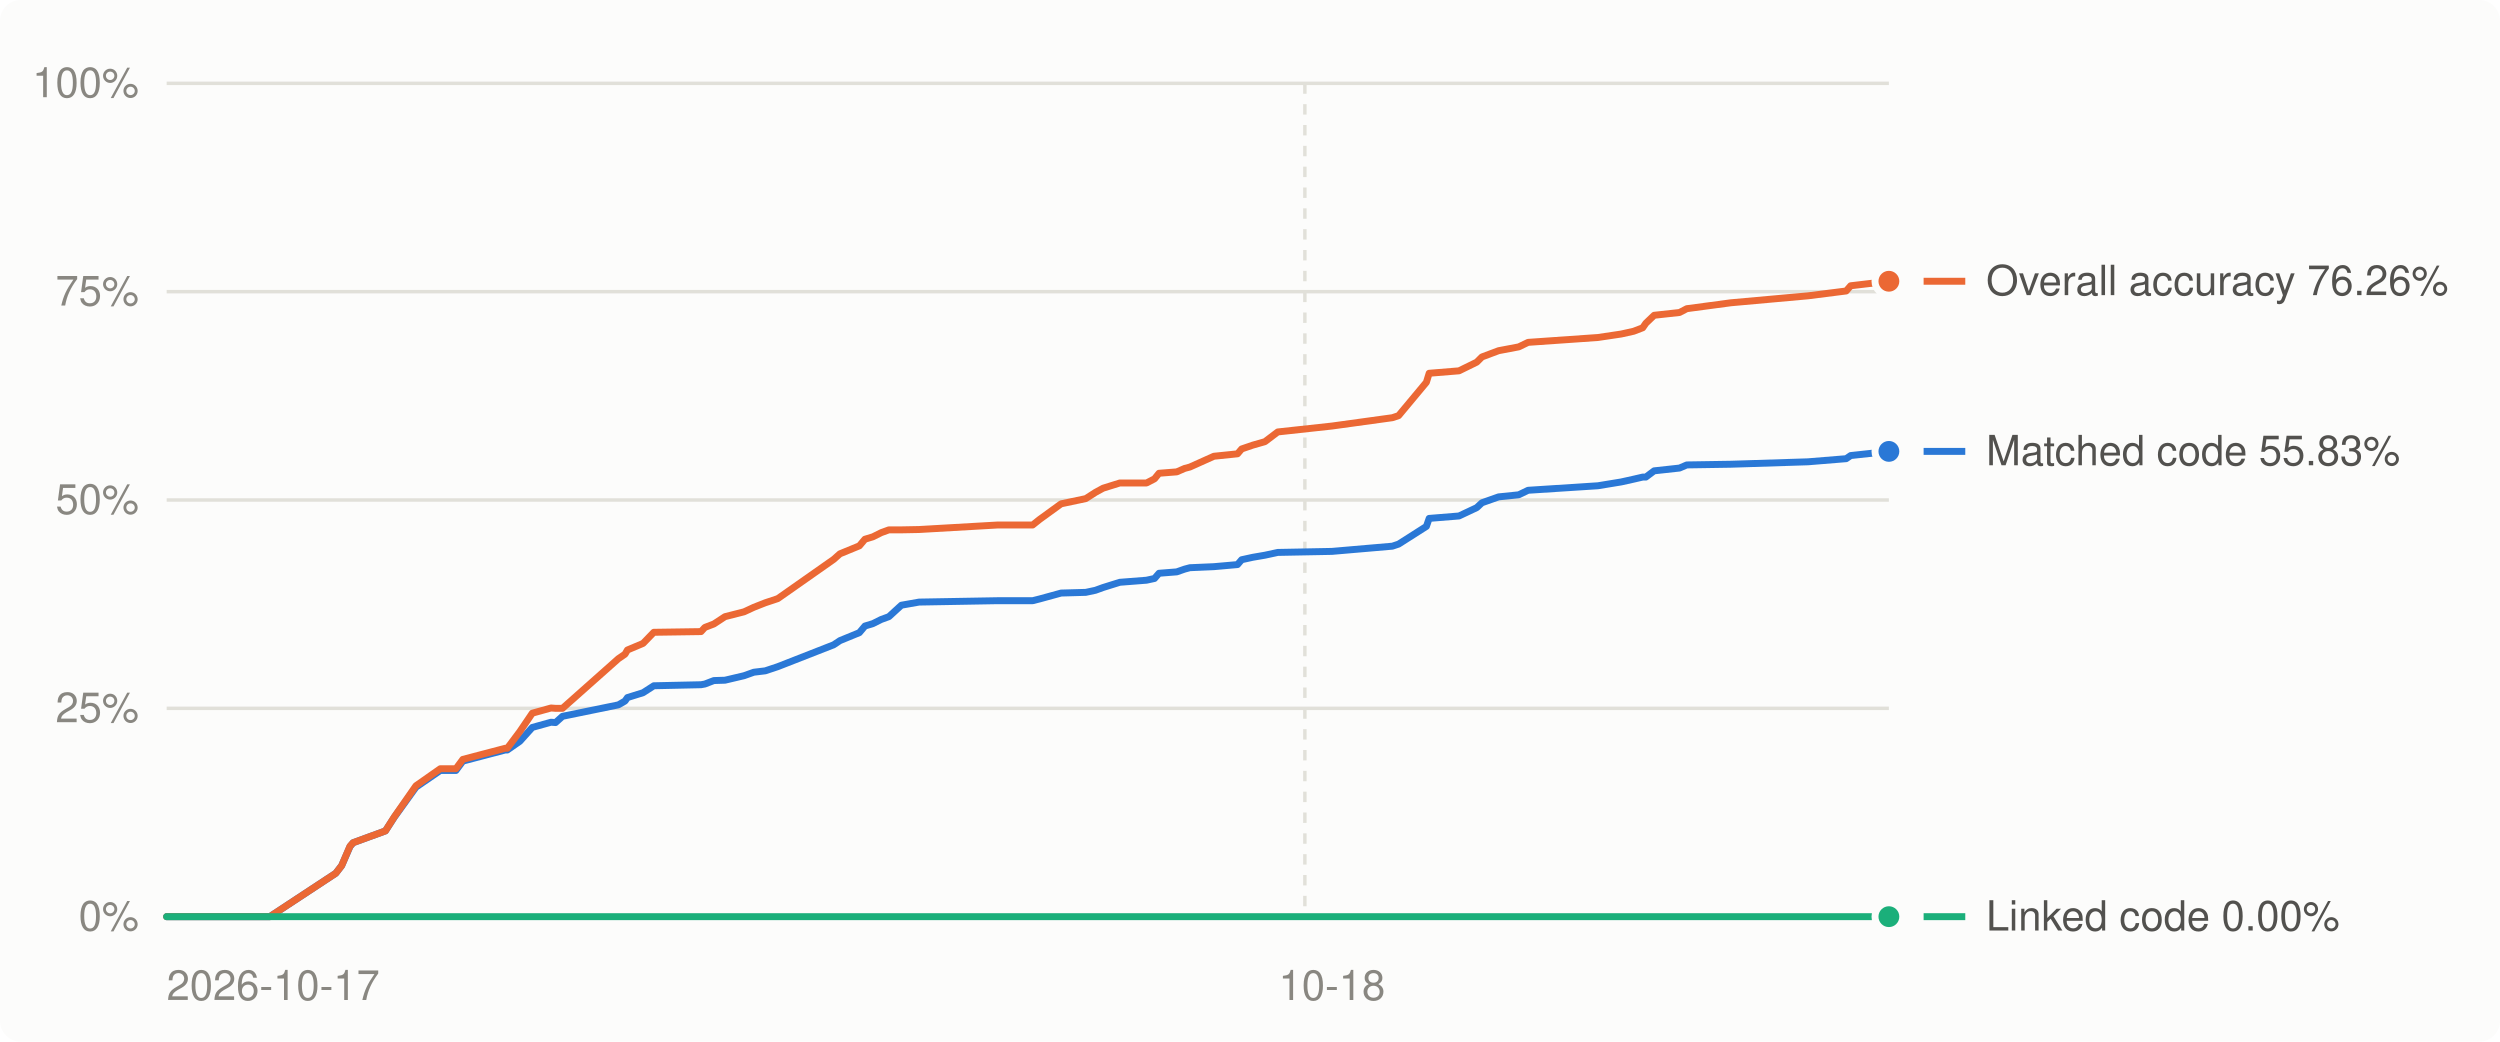
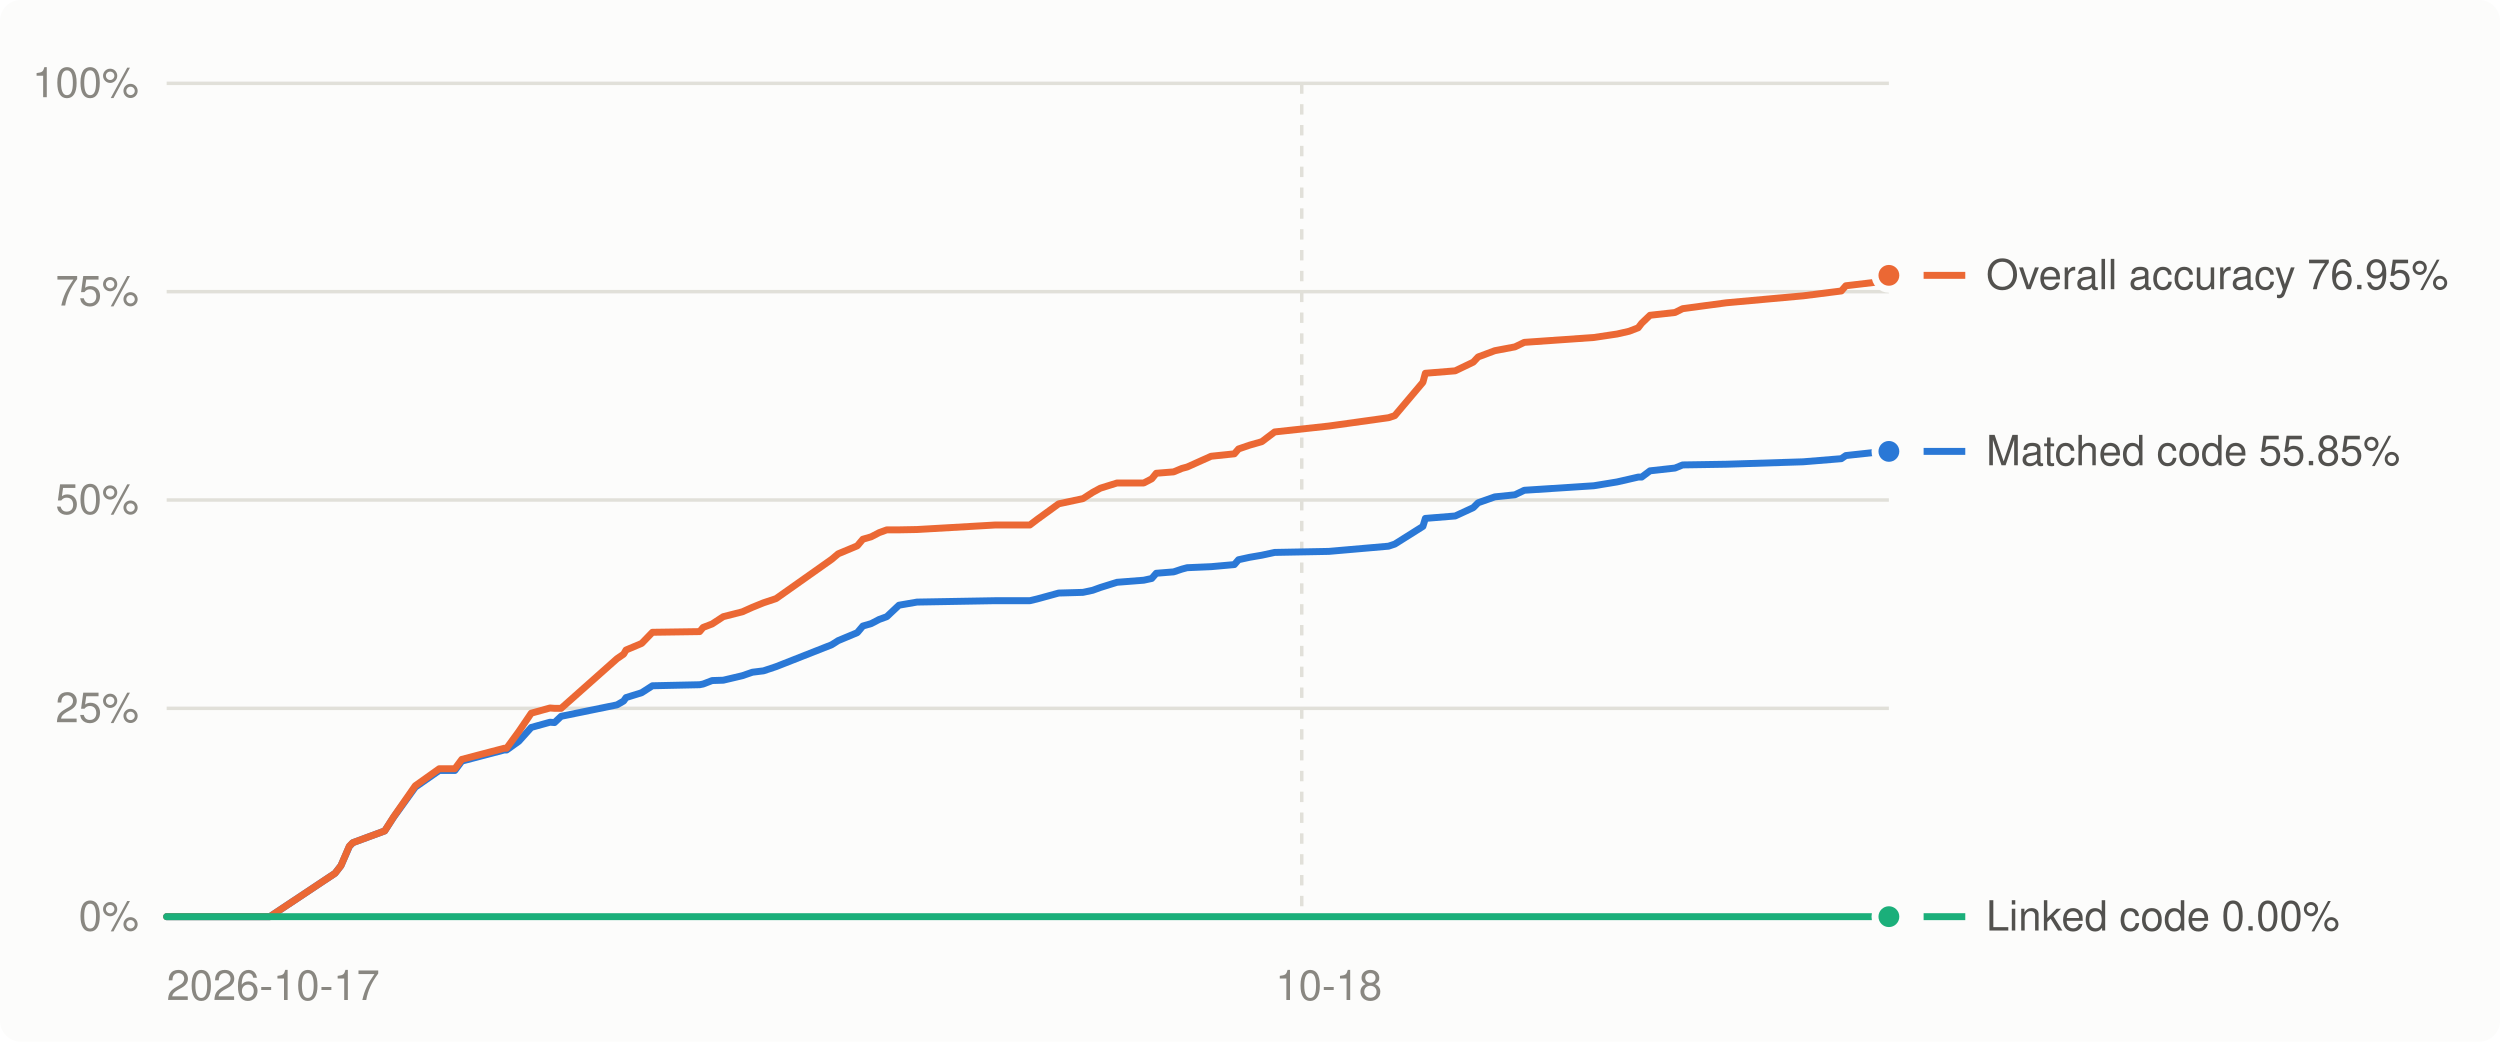
<svg xmlns="http://www.w3.org/2000/svg" viewBox="0 0 720 300" width="720" height="300" role="img" aria-label="Decompilation progress over time">
  <style>
.bg{fill:#fcfcfb}.grid{stroke:#e1e0d9}.muted{fill:#898781}.lbl{fill:#52514e}.ln0{stroke:#2a78d6}.dot0{fill:#2a78d6;stroke:#fcfcfb}.ln1{stroke:#eb6834}.dot1{fill:#eb6834;stroke:#fcfcfb}.ln2{stroke:#1baf7a}.dot2{fill:#1baf7a;stroke:#fcfcfb}
@media (prefers-color-scheme: dark){.bg{fill:#1a1a19}.grid{stroke:#2c2c2a}.muted{fill:#898781}.lbl{fill:#c3c2b7}.ln0{stroke:#3987e5}.dot0{fill:#3987e5;stroke:#1a1a19}.ln1{stroke:#d95926}.dot1{fill:#d95926;stroke:#1a1a19}.ln2{stroke:#199e70}.dot2{fill:#199e70;stroke:#1a1a19}}
text{font:12px -apple-system,BlinkMacSystemFont,'Segoe UI',Helvetica,Arial,sans-serif}
</style>
  <rect class="bg" width="720" height="300" rx="6" />
  <line x1="48" x2="544" y1="264.0" y2="264.0" class="grid" stroke-width="1" />
  <text x="40" y="268.0" class="muted" text-anchor="end">0%</text>
  <line x1="48" x2="544" y1="204.0" y2="204.0" class="grid" stroke-width="1" />
  <text x="40" y="208.0" class="muted" text-anchor="end">25%</text>
  <line x1="48" x2="544" y1="144.0" y2="144.0" class="grid" stroke-width="1" />
  <text x="40" y="148.0" class="muted" text-anchor="end">50%</text>
  <line x1="48" x2="544" y1="84.0" y2="84.0" class="grid" stroke-width="1" />
  <text x="40" y="88.0" class="muted" text-anchor="end">75%</text>
  <line x1="48" x2="544" y1="24.0" y2="24.0" class="grid" stroke-width="1" />
  <text x="40" y="28.0" class="muted" text-anchor="end">100%</text>
-   <line x1="375.8" x2="375.8" y1="24" y2="264" class="grid" stroke-width="1" stroke-dasharray="3 3" />
+   <line x1="374.9" x2="374.9" y1="24" y2="264" class="grid" stroke-width="1" stroke-dasharray="3 3" />
  <text class="muted" x="48.0" y="288" text-anchor="start">2026-10-17</text>
-   <text class="muted" x="383.6" y="288" text-anchor="middle">10-18</text>
-   <polyline points="48.0,264.0 77.7,264.0 96.7,251.5 98.4,249.3 100.8,243.8 101.7,242.7 111.0,239.3 113.6,235.3 119.8,226.7 126.8,221.9 131.3,221.9 133.3,219.2 145.5,216.0 146.1,216.0 149.7,213.5 153.3,209.5 158.7,208.0 160.0,208.1 162.0,206.3 178.1,203.0 180.0,201.9 180.7,200.9 185.2,199.5 188.3,197.5 201.9,197.2 203.0,197.0 205.6,196.0 208.8,195.9 214.3,194.6 217.1,193.6 220.4,193.2 224.0,192.0 240.1,185.7 241.9,184.5 247.5,182.2 249.1,180.3 251.4,179.6 253.8,178.4 256.0,177.6 259.6,174.3 264.7,173.4 287.3,173.0 297.4,173.0 299.4,172.5 305.6,170.8 312.7,170.6 315.5,170.0 317.7,169.2 322.5,167.7 330.2,167.1 332.5,166.6 333.8,165.1 338.9,164.7 341.2,163.9 342.7,163.5 349.6,163.2 356.4,162.6 357.6,161.2 360.8,160.5 364.3,159.9 368.0,159.1 383.6,158.8 401.0,157.3 402.8,156.7 410.8,151.6 411.6,149.3 420.2,148.6 425.3,146.2 426.8,144.8 431.6,143.1 437.4,142.5 440.1,141.2 460.2,139.9 466.9,138.8 470.5,138.0 473.1,137.4 474.0,137.4 476.4,135.6 483.7,134.8 485.8,133.9 498.5,133.7 520.7,133.0 531.7,132.1 533.0,131.2 544.0,130.0" fill="none" class="ln0" stroke-width="2" stroke-linejoin="round" stroke-linecap="round" />
-   <polyline points="48.0,264.0 77.7,264.0 96.7,251.5 98.4,249.3 100.8,243.7 101.7,242.7 111.0,239.3 113.6,235.2 119.8,226.3 126.8,221.4 131.3,221.4 133.3,218.7 145.5,215.5 146.1,215.5 149.7,210.7 153.3,205.4 158.7,203.9 160.0,204.0 162.0,204.0 178.1,189.7 180.0,188.4 180.7,187.2 185.2,185.3 188.3,182.1 201.9,181.9 203.0,180.7 205.6,179.7 208.8,177.6 214.3,176.2 217.1,174.9 220.4,173.6 224.0,172.4 240.1,161.1 241.9,159.5 247.5,157.2 249.1,155.3 251.4,154.6 253.8,153.4 256.0,152.6 259.6,152.6 264.7,152.5 287.3,151.2 297.4,151.2 299.4,149.6 305.6,145.1 312.7,143.6 315.5,141.8 317.7,140.6 322.5,139.1 330.2,139.1 332.5,137.9 333.8,136.3 338.9,135.9 341.2,134.9 342.7,134.5 349.6,131.4 356.4,130.7 357.6,129.3 360.8,128.2 364.3,127.2 368.0,124.4 383.6,122.7 401.0,120.3 402.8,119.7 410.8,110.1 411.6,107.5 420.2,106.8 425.3,104.3 426.8,102.8 431.6,101.0 437.4,99.9 440.1,98.6 460.2,97.2 466.9,96.2 470.5,95.4 473.1,94.4 474.0,93.1 476.4,90.8 483.7,90.0 485.8,88.9 498.5,87.2 520.7,85.2 531.7,83.8 533.0,82.3 544.0,81.0" fill="none" class="ln1" stroke-width="2" stroke-linejoin="round" stroke-linecap="round" />
-   <polyline points="48.0,264.0 77.7,264.0 96.7,264.0 98.4,264.0 100.8,264.0 101.7,264.0 111.0,264.0 113.6,264.0 119.8,264.0 126.8,264.0 131.3,264.0 133.3,264.0 145.5,264.0 146.1,264.0 149.7,264.0 153.3,264.0 158.7,264.0 160.0,264.0 162.0,264.0 178.1,264.0 180.0,264.0 180.7,264.0 185.2,264.0 188.3,264.0 201.9,264.0 203.0,264.0 205.6,264.0 208.8,264.0 214.3,264.0 217.1,264.0 220.4,264.0 224.0,264.0 240.1,264.0 241.9,264.0 247.5,264.0 249.1,264.0 251.4,264.0 253.8,264.0 256.0,264.0 259.6,264.0 264.7,264.0 287.3,264.0 297.4,264.0 299.4,264.0 305.6,264.0 312.7,264.0 315.5,264.0 317.7,264.0 322.5,264.0 330.2,264.0 332.5,264.0 333.8,264.0 338.9,264.0 341.2,264.0 342.7,264.0 349.6,264.0 356.4,264.0 357.6,264.0 360.8,264.0 364.3,264.0 368.0,264.0 383.6,264.0 401.0,264.0 402.8,264.0 410.8,264.0 411.6,264.0 420.2,264.0 425.3,264.0 426.8,264.0 431.6,264.0 437.4,264.0 440.1,264.0 460.2,264.0 466.9,264.0 470.5,264.0 473.1,264.0 474.0,264.0 476.4,264.0 483.7,264.0 485.8,264.0 498.5,264.0 520.7,264.0 531.7,264.0 533.0,264.0 544.0,264.0" fill="none" class="ln2" stroke-width="2" stroke-linejoin="round" stroke-linecap="round" />
+   <text class="muted" x="382.7" y="288" text-anchor="middle">10-18</text>
+   <polyline points="48.0,264.0 77.7,264.0 96.5,251.5 98.2,249.3 100.6,243.8 101.6,242.7 110.8,239.3 113.4,235.3 119.6,226.7 126.5,221.9 131.0,221.9 133.0,219.2 145.2,216.0 145.9,216.0 149.4,213.5 153.0,209.5 158.4,208.0 159.7,208.1 161.6,206.3 177.7,203.0 179.6,201.9 180.3,200.9 184.8,199.5 187.9,197.5 201.5,197.2 202.5,197.0 205.1,196.0 208.3,195.9 213.8,194.6 216.7,193.6 219.9,193.2 223.5,192.0 239.5,185.7 241.4,184.5 246.9,182.2 248.5,180.3 250.9,179.6 253.2,178.4 255.4,177.6 258.9,174.3 264.1,173.4 286.6,173.0 296.6,173.0 298.7,172.5 304.9,170.8 311.9,170.6 314.7,170.0 316.9,169.2 321.7,167.7 329.4,167.1 331.7,166.6 333.0,165.1 338.0,164.7 340.4,163.9 341.9,163.5 348.8,163.2 355.5,162.6 356.7,161.2 359.9,160.5 363.4,159.9 367.1,159.1 382.7,158.8 399.9,157.3 401.7,156.7 409.8,151.6 410.5,149.3 419.1,148.6 424.3,146.2 425.7,144.8 430.5,143.1 436.3,142.5 439.0,141.2 459.0,139.9 465.7,138.8 469.2,138.0 471.8,137.4 472.8,137.4 475.2,135.6 482.4,134.8 484.6,133.9 497.2,133.7 519.3,133.0 530.3,132.1 531.6,131.2 542.6,130.0 544.0,130.0" fill="none" class="ln0" stroke-width="2" stroke-linejoin="round" stroke-linecap="round" />
+   <polyline points="48.0,264.0 77.7,264.0 96.5,251.5 98.2,249.3 100.6,243.7 101.6,242.7 110.8,239.3 113.4,235.2 119.6,226.3 126.5,221.4 131.0,221.4 133.0,218.7 145.2,215.5 145.9,215.5 149.4,210.7 153.0,205.4 158.4,203.9 159.7,204.0 161.6,204.0 177.7,189.7 179.6,188.4 180.3,187.2 184.8,185.3 187.9,182.1 201.5,181.9 202.5,180.7 205.1,179.7 208.3,177.6 213.8,176.2 216.7,174.9 219.9,173.6 223.5,172.4 239.5,161.1 241.4,159.5 246.9,157.2 248.5,155.3 250.9,154.6 253.2,153.4 255.4,152.6 258.9,152.6 264.1,152.5 286.6,151.2 296.6,151.2 298.7,149.6 304.9,145.1 311.9,143.6 314.7,141.8 316.9,140.6 321.7,139.1 329.4,139.1 331.7,137.9 333.0,136.3 338.0,135.9 340.4,134.9 341.9,134.5 348.8,131.4 355.5,130.7 356.7,129.3 359.9,128.2 363.4,127.2 367.1,124.4 382.7,122.7 399.9,120.3 401.7,119.7 409.8,110.1 410.5,107.5 419.1,106.8 424.3,104.3 425.7,102.8 430.5,101.0 436.3,99.9 439.0,98.6 459.0,97.2 465.7,96.2 469.2,95.4 471.8,94.4 472.8,93.1 475.2,90.8 482.4,90.0 484.6,88.9 497.2,87.2 519.3,85.2 530.3,83.8 531.6,82.3 542.6,81.0 544.0,79.3" fill="none" class="ln1" stroke-width="2" stroke-linejoin="round" stroke-linecap="round" />
+   <polyline points="48.0,264.0 77.7,264.0 96.5,264.0 98.2,264.0 100.6,264.0 101.6,264.0 110.8,264.0 113.4,264.0 119.6,264.0 126.5,264.0 131.0,264.0 133.0,264.0 145.2,264.0 145.9,264.0 149.4,264.0 153.0,264.0 158.4,264.0 159.7,264.0 161.6,264.0 177.7,264.0 179.6,264.0 180.3,264.0 184.8,264.0 187.9,264.0 201.5,264.0 202.5,264.0 205.1,264.0 208.3,264.0 213.8,264.0 216.7,264.0 219.9,264.0 223.5,264.0 239.5,264.0 241.4,264.0 246.9,264.0 248.5,264.0 250.9,264.0 253.2,264.0 255.4,264.0 258.9,264.0 264.1,264.0 286.6,264.0 296.6,264.0 298.7,264.0 304.9,264.0 311.9,264.0 314.7,264.0 316.9,264.0 321.7,264.0 329.4,264.0 331.7,264.0 333.0,264.0 338.0,264.0 340.4,264.0 341.9,264.0 348.8,264.0 355.5,264.0 356.7,264.0 359.9,264.0 363.4,264.0 367.1,264.0 382.7,264.0 399.9,264.0 401.7,264.0 409.8,264.0 410.5,264.0 419.1,264.0 424.3,264.0 425.7,264.0 430.5,264.0 436.3,264.0 439.0,264.0 459.0,264.0 465.7,264.0 469.2,264.0 471.8,264.0 472.8,264.0 475.2,264.0 482.4,264.0 484.6,264.0 497.2,264.0 519.3,264.0 530.3,264.0 531.6,264.0 542.6,264.0 544.0,264.0" fill="none" class="ln2" stroke-width="2" stroke-linejoin="round" stroke-linecap="round" />
  <circle cx="544.0" cy="130.0" r="4" class="dot0" stroke-width="2" />
-   <circle cx="544.0" cy="81.0" r="4" class="dot1" stroke-width="2" />
+   <circle cx="544.0" cy="79.3" r="4" class="dot1" stroke-width="2" />
  <circle cx="544.0" cy="264.0" r="4" class="dot2" stroke-width="2" />
  <line x1="554" x2="566" y1="264.0" y2="264.0" class="ln2" stroke-width="2" />
  <text class="lbl" x="572" y="268.0">Linked code 0.00%</text>
  <line x1="554" x2="566" y1="130.0" y2="130.0" class="ln0" stroke-width="2" />
-   <text class="lbl" x="572" y="134.0">Matched code 55.83%</text>
-   <line x1="554" x2="566" y1="81.0" y2="81.0" class="ln1" stroke-width="2" />
-   <text class="lbl" x="572" y="85.0">Overall accuracy 76.26%</text>
+   <text class="lbl" x="572" y="134.0">Matched code 55.85%</text>
+   <line x1="554" x2="566" y1="79.3" y2="79.3" class="ln1" stroke-width="2" />
+   <text class="lbl" x="572" y="83.3">Overall accuracy 76.95%</text>
</svg>
